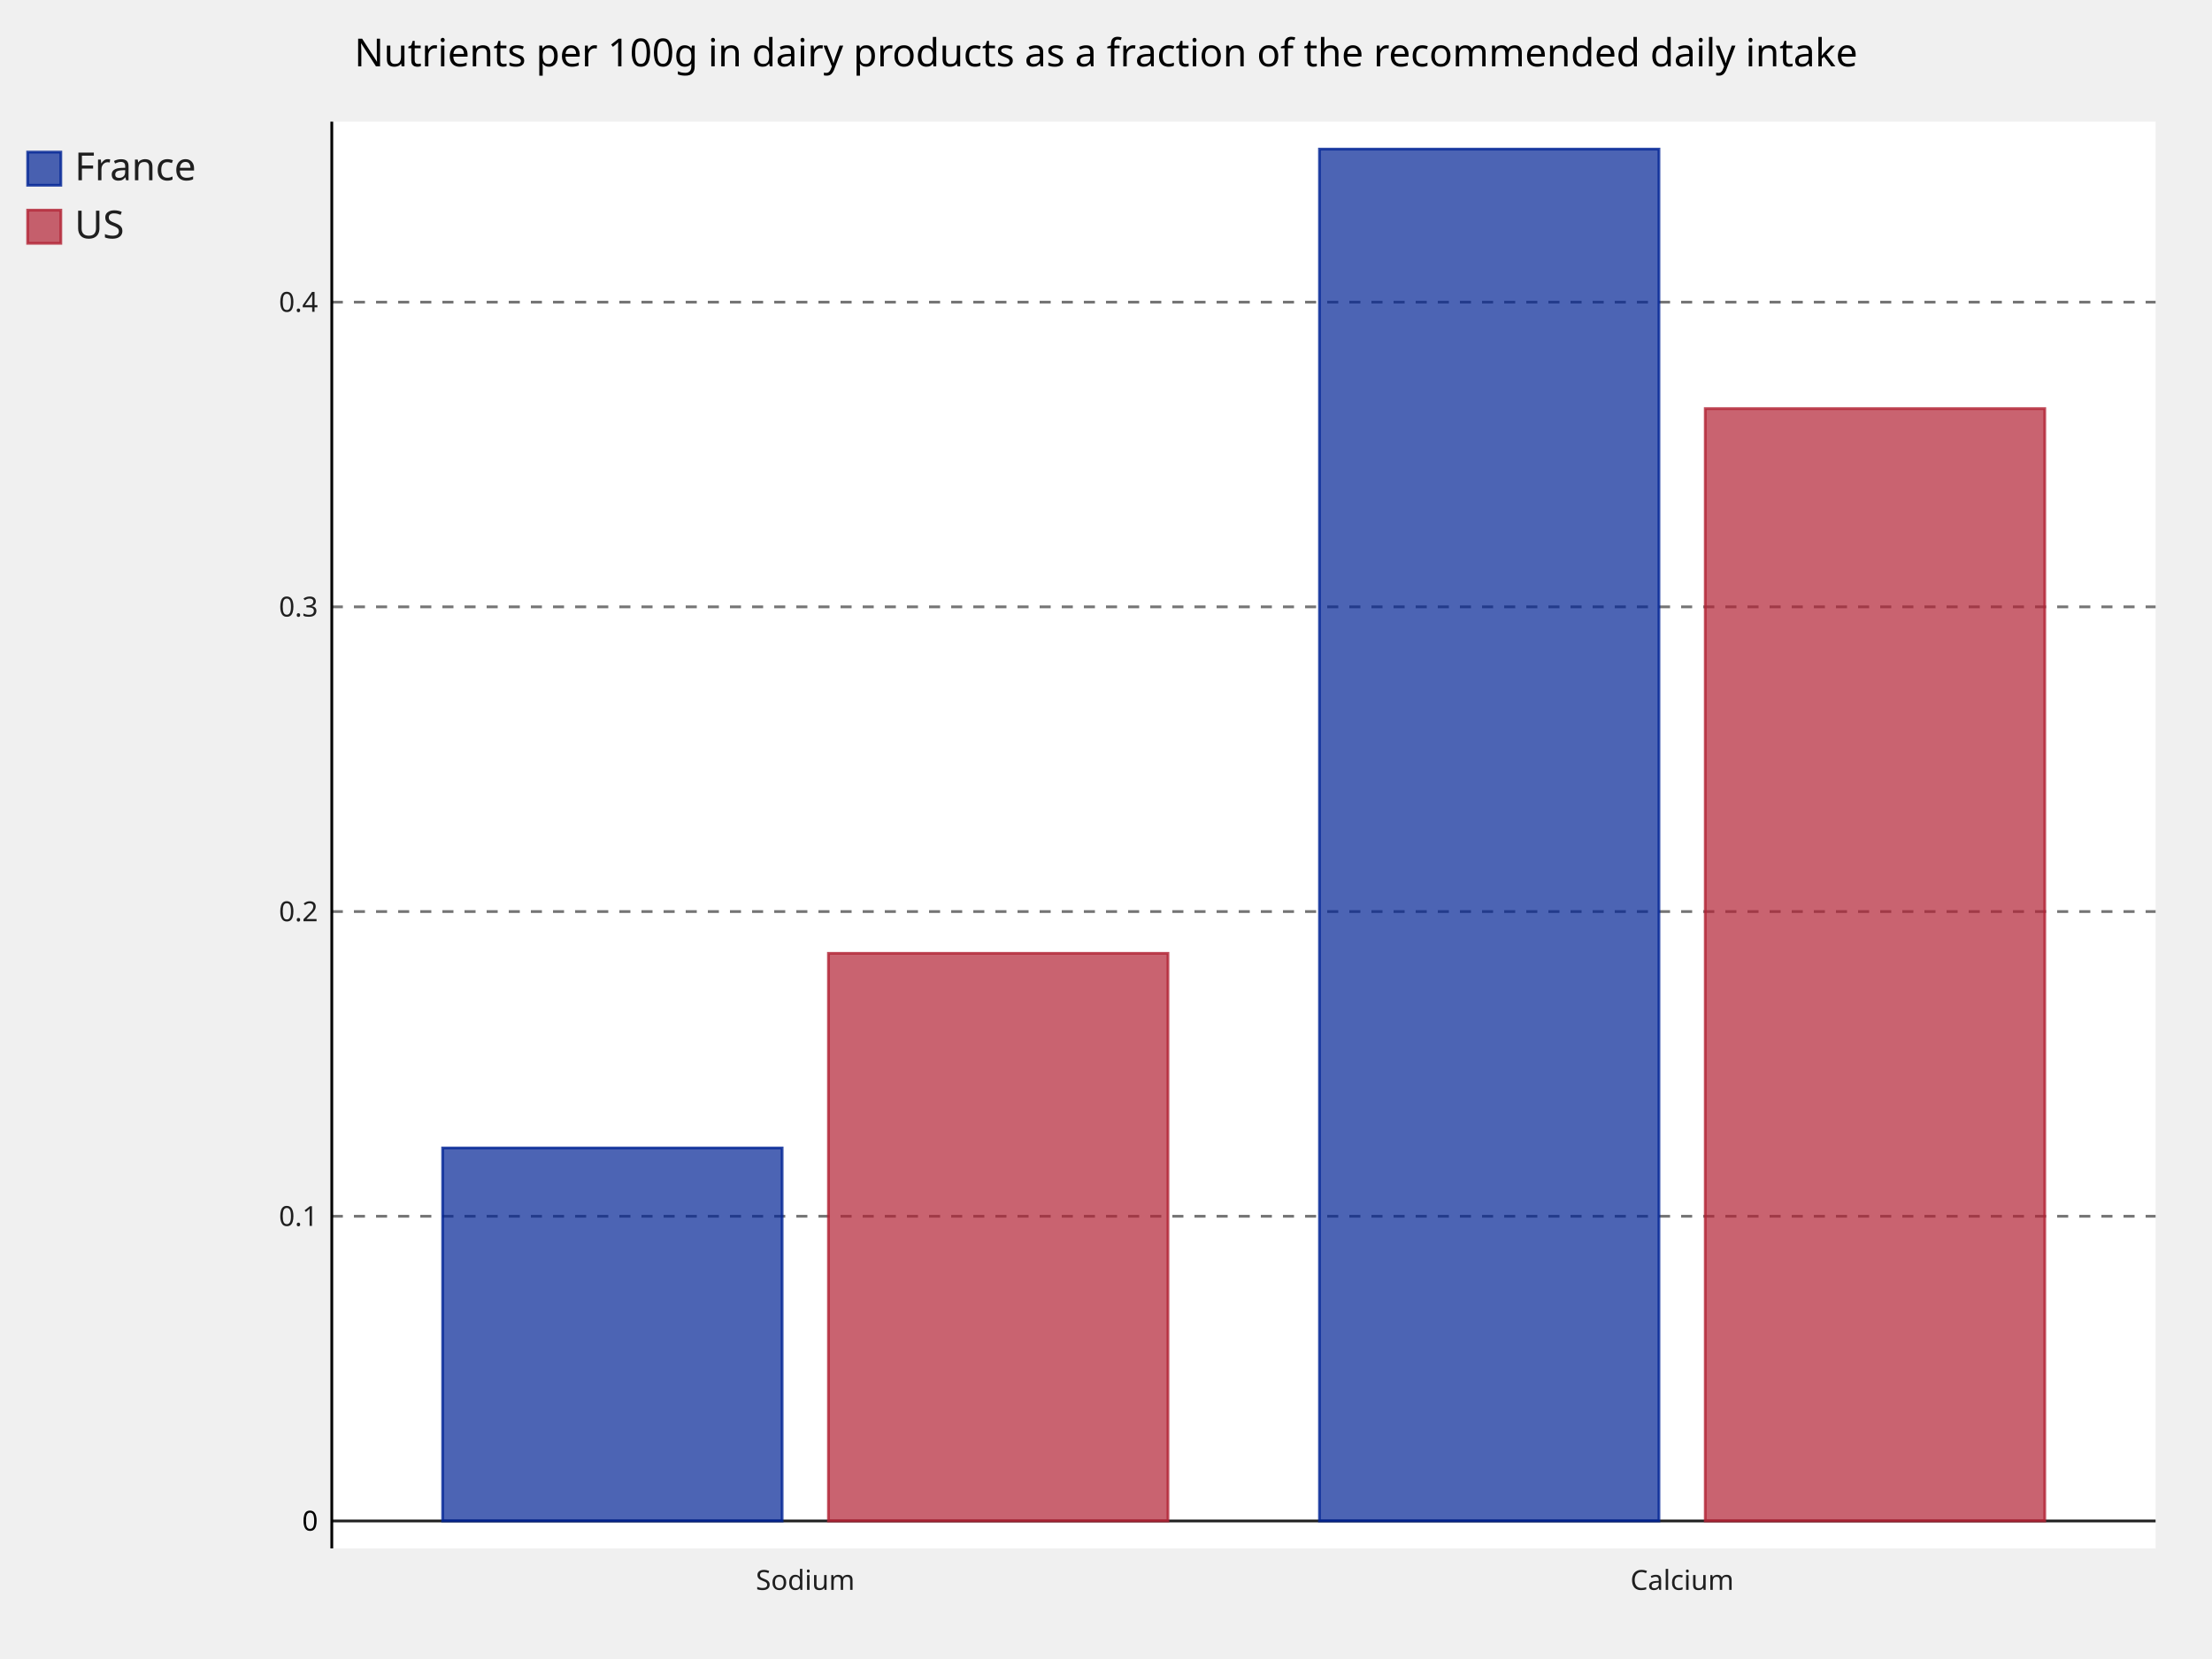
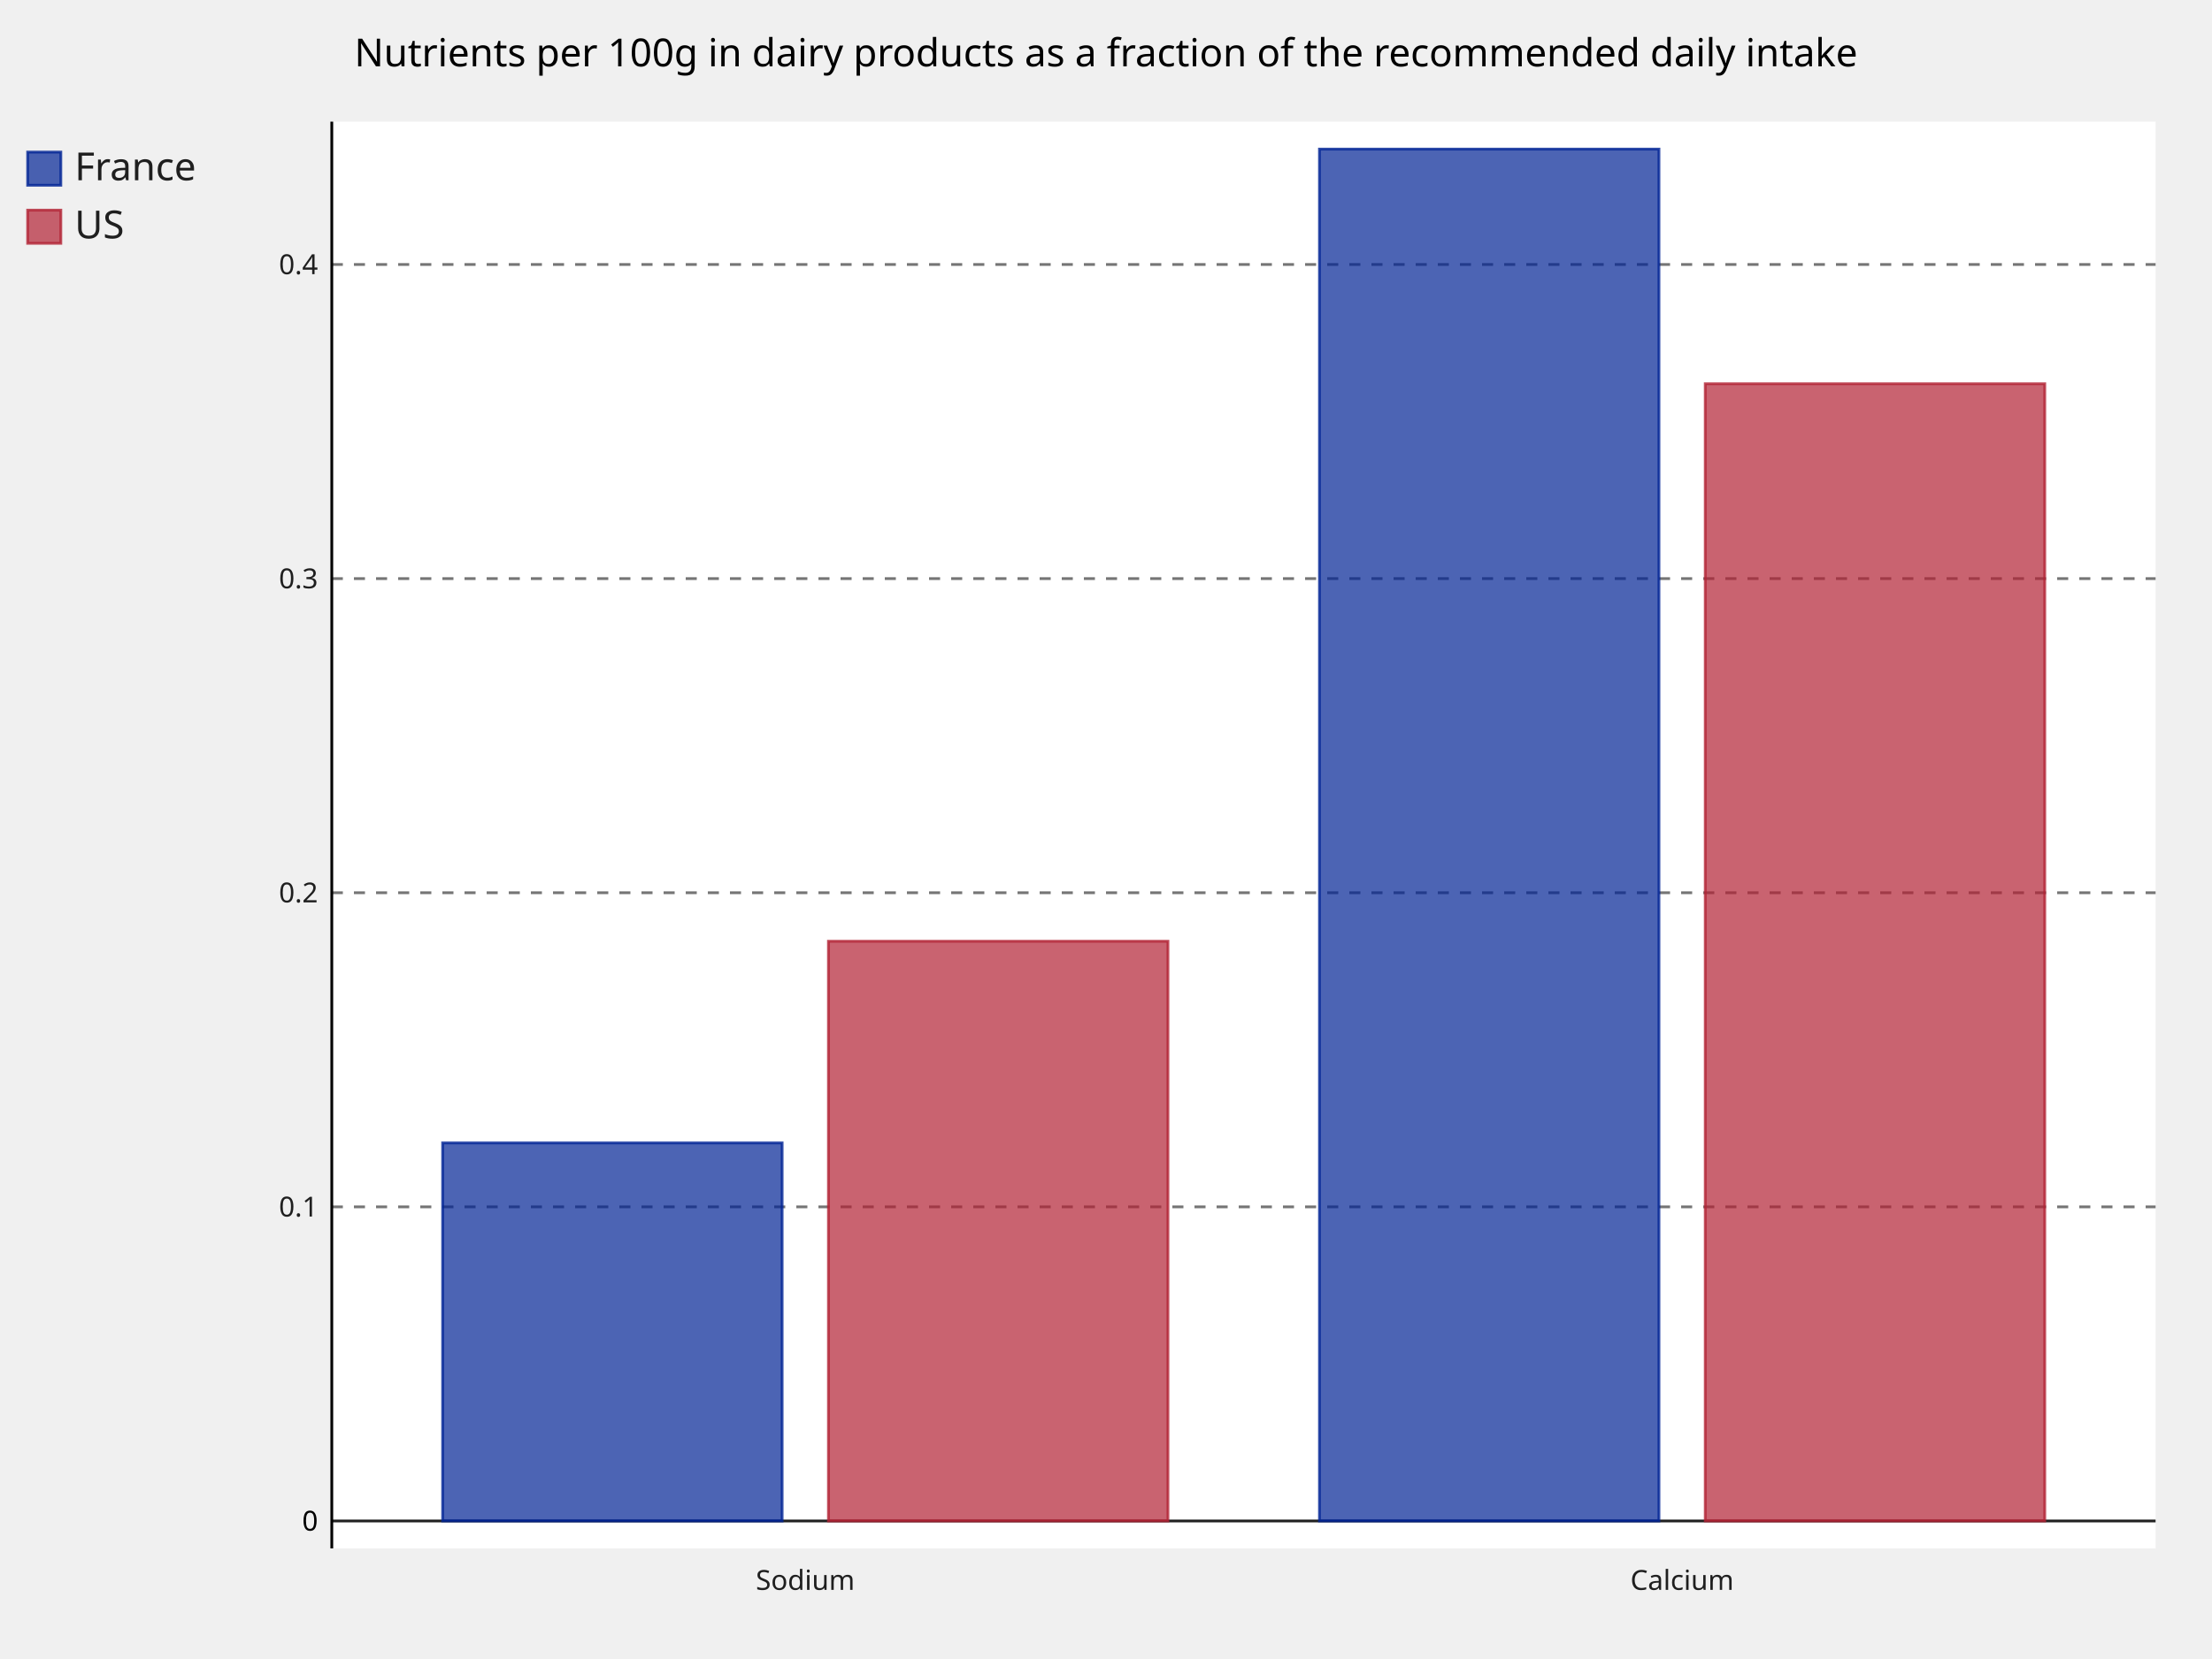
- <svg xmlns="http://www.w3.org/2000/svg" id="chart-ed9ace37-4c96-4fc5-9e3d-181b00cf44fc" class="pygal-chart" viewBox="0 0 800 600">
+ <svg xmlns="http://www.w3.org/2000/svg" id="chart-201de6d1-c68d-4054-8f34-b6fd98db17e6" class="pygal-chart" viewBox="0 0 800 600">
  <defs>
-     <style type="text/css">#chart-ed9ace37-4c96-4fc5-9e3d-181b00cf44fc{-webkit-user-select:none;-webkit-font-smoothing:antialiased;font-family:Muli}#chart-ed9ace37-4c96-4fc5-9e3d-181b00cf44fc .title{font-family:Muli;font-size:14px}#chart-ed9ace37-4c96-4fc5-9e3d-181b00cf44fc .legends .legend text{font-family:Muli;font-size:14px}#chart-ed9ace37-4c96-4fc5-9e3d-181b00cf44fc .axis text{font-family:Muli;font-size:10px}#chart-ed9ace37-4c96-4fc5-9e3d-181b00cf44fc .axis text.major{font-family:Muli;font-size:10px}#chart-ed9ace37-4c96-4fc5-9e3d-181b00cf44fc .text-overlay text.value{font-family:Muli;font-size:16px}#chart-ed9ace37-4c96-4fc5-9e3d-181b00cf44fc .text-overlay text.label{font-family:Muli;font-size:10px}#chart-ed9ace37-4c96-4fc5-9e3d-181b00cf44fc .tooltip{font-family:Muli;font-size:14px}#chart-ed9ace37-4c96-4fc5-9e3d-181b00cf44fc text.no_data{font-family:Muli;font-size:64px}
- #chart-ed9ace37-4c96-4fc5-9e3d-181b00cf44fc{background-color:transparent}#chart-ed9ace37-4c96-4fc5-9e3d-181b00cf44fc path,#chart-ed9ace37-4c96-4fc5-9e3d-181b00cf44fc line,#chart-ed9ace37-4c96-4fc5-9e3d-181b00cf44fc rect,#chart-ed9ace37-4c96-4fc5-9e3d-181b00cf44fc circle{-webkit-transition:400ms ease-in;-moz-transition:400ms ease-in;transition:400ms ease-in}#chart-ed9ace37-4c96-4fc5-9e3d-181b00cf44fc .graph &gt; .background{fill:transparent}#chart-ed9ace37-4c96-4fc5-9e3d-181b00cf44fc .plot &gt; .background{fill:#FFFFFF}#chart-ed9ace37-4c96-4fc5-9e3d-181b00cf44fc .graph{fill:rgba(0,0,0,.87)}#chart-ed9ace37-4c96-4fc5-9e3d-181b00cf44fc text.no_data{fill:rgba(0,0,0,1)}#chart-ed9ace37-4c96-4fc5-9e3d-181b00cf44fc .title{fill:rgba(0,0,0,1)}#chart-ed9ace37-4c96-4fc5-9e3d-181b00cf44fc .legends .legend text{fill:rgba(0,0,0,.87)}#chart-ed9ace37-4c96-4fc5-9e3d-181b00cf44fc .legends .legend:hover text{fill:rgba(0,0,0,1)}#chart-ed9ace37-4c96-4fc5-9e3d-181b00cf44fc .axis .line{stroke:rgba(0,0,0,1)}#chart-ed9ace37-4c96-4fc5-9e3d-181b00cf44fc .axis .guide.line{stroke:rgba(0,0,0,.54)}#chart-ed9ace37-4c96-4fc5-9e3d-181b00cf44fc .axis .major.line{stroke:rgba(0,0,0,.87)}#chart-ed9ace37-4c96-4fc5-9e3d-181b00cf44fc .axis text.major{fill:rgba(0,0,0,1)}#chart-ed9ace37-4c96-4fc5-9e3d-181b00cf44fc .axis.y .guides:hover .guide.line,#chart-ed9ace37-4c96-4fc5-9e3d-181b00cf44fc .line-graph .axis.x .guides:hover .guide.line,#chart-ed9ace37-4c96-4fc5-9e3d-181b00cf44fc .stackedline-graph .axis.x .guides:hover .guide.line,#chart-ed9ace37-4c96-4fc5-9e3d-181b00cf44fc .xy-graph .axis.x .guides:hover .guide.line{stroke:rgba(0,0,0,1)}#chart-ed9ace37-4c96-4fc5-9e3d-181b00cf44fc .axis .guides:hover text{fill:rgba(0,0,0,1)}#chart-ed9ace37-4c96-4fc5-9e3d-181b00cf44fc .reactive{fill-opacity:.7;stroke-opacity:.8}#chart-ed9ace37-4c96-4fc5-9e3d-181b00cf44fc .ci{stroke:rgba(0,0,0,.87)}#chart-ed9ace37-4c96-4fc5-9e3d-181b00cf44fc .reactive.active,#chart-ed9ace37-4c96-4fc5-9e3d-181b00cf44fc .active .reactive{fill-opacity:.95;stroke-opacity:.9;stroke-width:4}#chart-ed9ace37-4c96-4fc5-9e3d-181b00cf44fc .ci .reactive.active{stroke-width:1.5}#chart-ed9ace37-4c96-4fc5-9e3d-181b00cf44fc .series text{fill:rgba(0,0,0,1)}#chart-ed9ace37-4c96-4fc5-9e3d-181b00cf44fc .tooltip rect{fill:#FFFFFF;stroke:rgba(0,0,0,1);-webkit-transition:opacity 400ms ease-in;-moz-transition:opacity 400ms ease-in;transition:opacity 400ms ease-in}#chart-ed9ace37-4c96-4fc5-9e3d-181b00cf44fc .tooltip .label{fill:rgba(0,0,0,.87)}#chart-ed9ace37-4c96-4fc5-9e3d-181b00cf44fc .tooltip .label{fill:rgba(0,0,0,.87)}#chart-ed9ace37-4c96-4fc5-9e3d-181b00cf44fc .tooltip .legend{font-size:.8em;fill:rgba(0,0,0,.54)}#chart-ed9ace37-4c96-4fc5-9e3d-181b00cf44fc .tooltip .x_label{font-size:.6em;fill:rgba(0,0,0,1)}#chart-ed9ace37-4c96-4fc5-9e3d-181b00cf44fc .tooltip .xlink{font-size:.5em;text-decoration:underline}#chart-ed9ace37-4c96-4fc5-9e3d-181b00cf44fc .tooltip .value{font-size:1.5em}#chart-ed9ace37-4c96-4fc5-9e3d-181b00cf44fc .bound{font-size:.5em}#chart-ed9ace37-4c96-4fc5-9e3d-181b00cf44fc .max-value{font-size:.75em;fill:rgba(0,0,0,.54)}#chart-ed9ace37-4c96-4fc5-9e3d-181b00cf44fc .map-element{fill:#FFFFFF;stroke:rgba(0,0,0,.54) !important}#chart-ed9ace37-4c96-4fc5-9e3d-181b00cf44fc .map-element .reactive{fill-opacity:inherit;stroke-opacity:inherit}#chart-ed9ace37-4c96-4fc5-9e3d-181b00cf44fc .color-0,#chart-ed9ace37-4c96-4fc5-9e3d-181b00cf44fc .color-0 a:visited{stroke:#002395;fill:#002395}#chart-ed9ace37-4c96-4fc5-9e3d-181b00cf44fc .color-1,#chart-ed9ace37-4c96-4fc5-9e3d-181b00cf44fc .color-1 a:visited{stroke:#B22234;fill:#B22234}#chart-ed9ace37-4c96-4fc5-9e3d-181b00cf44fc .text-overlay .color-0 text{fill:black}#chart-ed9ace37-4c96-4fc5-9e3d-181b00cf44fc .text-overlay .color-1 text{fill:black}
- #chart-ed9ace37-4c96-4fc5-9e3d-181b00cf44fc text.no_data{text-anchor:middle}#chart-ed9ace37-4c96-4fc5-9e3d-181b00cf44fc .guide.line{fill:none}#chart-ed9ace37-4c96-4fc5-9e3d-181b00cf44fc .centered{text-anchor:middle}#chart-ed9ace37-4c96-4fc5-9e3d-181b00cf44fc .title{text-anchor:middle}#chart-ed9ace37-4c96-4fc5-9e3d-181b00cf44fc .legends .legend text{fill-opacity:1}#chart-ed9ace37-4c96-4fc5-9e3d-181b00cf44fc .axis.x text{text-anchor:middle}#chart-ed9ace37-4c96-4fc5-9e3d-181b00cf44fc .axis.x:not(.web) text[transform]{text-anchor:start}#chart-ed9ace37-4c96-4fc5-9e3d-181b00cf44fc .axis.x:not(.web) text[transform].backwards{text-anchor:end}#chart-ed9ace37-4c96-4fc5-9e3d-181b00cf44fc .axis.y text{text-anchor:end}#chart-ed9ace37-4c96-4fc5-9e3d-181b00cf44fc .axis.y text[transform].backwards{text-anchor:start}#chart-ed9ace37-4c96-4fc5-9e3d-181b00cf44fc .axis.y2 text{text-anchor:start}#chart-ed9ace37-4c96-4fc5-9e3d-181b00cf44fc .axis.y2 text[transform].backwards{text-anchor:end}#chart-ed9ace37-4c96-4fc5-9e3d-181b00cf44fc .axis .guide.line{stroke-dasharray:4,4}#chart-ed9ace37-4c96-4fc5-9e3d-181b00cf44fc .axis .major.guide.line{stroke-dasharray:6,6}#chart-ed9ace37-4c96-4fc5-9e3d-181b00cf44fc .horizontal .axis.y .guide.line,#chart-ed9ace37-4c96-4fc5-9e3d-181b00cf44fc .horizontal .axis.y2 .guide.line,#chart-ed9ace37-4c96-4fc5-9e3d-181b00cf44fc .vertical .axis.x .guide.line{opacity:0}#chart-ed9ace37-4c96-4fc5-9e3d-181b00cf44fc .horizontal .axis.always_show .guide.line,#chart-ed9ace37-4c96-4fc5-9e3d-181b00cf44fc .vertical .axis.always_show .guide.line{opacity:1 !important}#chart-ed9ace37-4c96-4fc5-9e3d-181b00cf44fc .axis.y .guides:hover .guide.line,#chart-ed9ace37-4c96-4fc5-9e3d-181b00cf44fc .axis.y2 .guides:hover .guide.line,#chart-ed9ace37-4c96-4fc5-9e3d-181b00cf44fc .axis.x .guides:hover .guide.line{opacity:1}#chart-ed9ace37-4c96-4fc5-9e3d-181b00cf44fc .axis .guides:hover text{opacity:1}#chart-ed9ace37-4c96-4fc5-9e3d-181b00cf44fc .nofill{fill:none}#chart-ed9ace37-4c96-4fc5-9e3d-181b00cf44fc .subtle-fill{fill-opacity:.2}#chart-ed9ace37-4c96-4fc5-9e3d-181b00cf44fc .dot{stroke-width:1px;fill-opacity:1}#chart-ed9ace37-4c96-4fc5-9e3d-181b00cf44fc .dot.active{stroke-width:5px}#chart-ed9ace37-4c96-4fc5-9e3d-181b00cf44fc .dot.negative{fill:transparent}#chart-ed9ace37-4c96-4fc5-9e3d-181b00cf44fc text,#chart-ed9ace37-4c96-4fc5-9e3d-181b00cf44fc tspan{stroke:none !important}#chart-ed9ace37-4c96-4fc5-9e3d-181b00cf44fc .series text.active{opacity:1}#chart-ed9ace37-4c96-4fc5-9e3d-181b00cf44fc .tooltip rect{fill-opacity:.95;stroke-width:.5}#chart-ed9ace37-4c96-4fc5-9e3d-181b00cf44fc .tooltip text{fill-opacity:1}#chart-ed9ace37-4c96-4fc5-9e3d-181b00cf44fc .showable{visibility:hidden}#chart-ed9ace37-4c96-4fc5-9e3d-181b00cf44fc .showable.shown{visibility:visible}#chart-ed9ace37-4c96-4fc5-9e3d-181b00cf44fc .gauge-background{fill:rgba(229,229,229,1);stroke:none}#chart-ed9ace37-4c96-4fc5-9e3d-181b00cf44fc .bg-lines{stroke:transparent;stroke-width:2px}</style>
+     <style type="text/css">#chart-201de6d1-c68d-4054-8f34-b6fd98db17e6{-webkit-user-select:none;-webkit-font-smoothing:antialiased;font-family:Muli}#chart-201de6d1-c68d-4054-8f34-b6fd98db17e6 .title{font-family:Muli;font-size:14px}#chart-201de6d1-c68d-4054-8f34-b6fd98db17e6 .legends .legend text{font-family:Muli;font-size:14px}#chart-201de6d1-c68d-4054-8f34-b6fd98db17e6 .axis text{font-family:Muli;font-size:10px}#chart-201de6d1-c68d-4054-8f34-b6fd98db17e6 .axis text.major{font-family:Muli;font-size:10px}#chart-201de6d1-c68d-4054-8f34-b6fd98db17e6 .text-overlay text.value{font-family:Muli;font-size:16px}#chart-201de6d1-c68d-4054-8f34-b6fd98db17e6 .text-overlay text.label{font-family:Muli;font-size:10px}#chart-201de6d1-c68d-4054-8f34-b6fd98db17e6 .tooltip{font-family:Muli;font-size:14px}#chart-201de6d1-c68d-4054-8f34-b6fd98db17e6 text.no_data{font-family:Muli;font-size:64px}
+ #chart-201de6d1-c68d-4054-8f34-b6fd98db17e6{background-color:transparent}#chart-201de6d1-c68d-4054-8f34-b6fd98db17e6 path,#chart-201de6d1-c68d-4054-8f34-b6fd98db17e6 line,#chart-201de6d1-c68d-4054-8f34-b6fd98db17e6 rect,#chart-201de6d1-c68d-4054-8f34-b6fd98db17e6 circle{-webkit-transition:400ms ease-in;-moz-transition:400ms ease-in;transition:400ms ease-in}#chart-201de6d1-c68d-4054-8f34-b6fd98db17e6 .graph &gt; .background{fill:transparent}#chart-201de6d1-c68d-4054-8f34-b6fd98db17e6 .plot &gt; .background{fill:#FFFFFF}#chart-201de6d1-c68d-4054-8f34-b6fd98db17e6 .graph{fill:rgba(0,0,0,.87)}#chart-201de6d1-c68d-4054-8f34-b6fd98db17e6 text.no_data{fill:rgba(0,0,0,1)}#chart-201de6d1-c68d-4054-8f34-b6fd98db17e6 .title{fill:rgba(0,0,0,1)}#chart-201de6d1-c68d-4054-8f34-b6fd98db17e6 .legends .legend text{fill:rgba(0,0,0,.87)}#chart-201de6d1-c68d-4054-8f34-b6fd98db17e6 .legends .legend:hover text{fill:rgba(0,0,0,1)}#chart-201de6d1-c68d-4054-8f34-b6fd98db17e6 .axis .line{stroke:rgba(0,0,0,1)}#chart-201de6d1-c68d-4054-8f34-b6fd98db17e6 .axis .guide.line{stroke:rgba(0,0,0,.54)}#chart-201de6d1-c68d-4054-8f34-b6fd98db17e6 .axis .major.line{stroke:rgba(0,0,0,.87)}#chart-201de6d1-c68d-4054-8f34-b6fd98db17e6 .axis text.major{fill:rgba(0,0,0,1)}#chart-201de6d1-c68d-4054-8f34-b6fd98db17e6 .axis.y .guides:hover .guide.line,#chart-201de6d1-c68d-4054-8f34-b6fd98db17e6 .line-graph .axis.x .guides:hover .guide.line,#chart-201de6d1-c68d-4054-8f34-b6fd98db17e6 .stackedline-graph .axis.x .guides:hover .guide.line,#chart-201de6d1-c68d-4054-8f34-b6fd98db17e6 .xy-graph .axis.x .guides:hover .guide.line{stroke:rgba(0,0,0,1)}#chart-201de6d1-c68d-4054-8f34-b6fd98db17e6 .axis .guides:hover text{fill:rgba(0,0,0,1)}#chart-201de6d1-c68d-4054-8f34-b6fd98db17e6 .reactive{fill-opacity:.7;stroke-opacity:.8}#chart-201de6d1-c68d-4054-8f34-b6fd98db17e6 .ci{stroke:rgba(0,0,0,.87)}#chart-201de6d1-c68d-4054-8f34-b6fd98db17e6 .reactive.active,#chart-201de6d1-c68d-4054-8f34-b6fd98db17e6 .active .reactive{fill-opacity:.95;stroke-opacity:.9;stroke-width:4}#chart-201de6d1-c68d-4054-8f34-b6fd98db17e6 .ci .reactive.active{stroke-width:1.5}#chart-201de6d1-c68d-4054-8f34-b6fd98db17e6 .series text{fill:rgba(0,0,0,1)}#chart-201de6d1-c68d-4054-8f34-b6fd98db17e6 .tooltip rect{fill:#FFFFFF;stroke:rgba(0,0,0,1);-webkit-transition:opacity 400ms ease-in;-moz-transition:opacity 400ms ease-in;transition:opacity 400ms ease-in}#chart-201de6d1-c68d-4054-8f34-b6fd98db17e6 .tooltip .label{fill:rgba(0,0,0,.87)}#chart-201de6d1-c68d-4054-8f34-b6fd98db17e6 .tooltip .label{fill:rgba(0,0,0,.87)}#chart-201de6d1-c68d-4054-8f34-b6fd98db17e6 .tooltip .legend{font-size:.8em;fill:rgba(0,0,0,.54)}#chart-201de6d1-c68d-4054-8f34-b6fd98db17e6 .tooltip .x_label{font-size:.6em;fill:rgba(0,0,0,1)}#chart-201de6d1-c68d-4054-8f34-b6fd98db17e6 .tooltip .xlink{font-size:.5em;text-decoration:underline}#chart-201de6d1-c68d-4054-8f34-b6fd98db17e6 .tooltip .value{font-size:1.5em}#chart-201de6d1-c68d-4054-8f34-b6fd98db17e6 .bound{font-size:.5em}#chart-201de6d1-c68d-4054-8f34-b6fd98db17e6 .max-value{font-size:.75em;fill:rgba(0,0,0,.54)}#chart-201de6d1-c68d-4054-8f34-b6fd98db17e6 .map-element{fill:#FFFFFF;stroke:rgba(0,0,0,.54) !important}#chart-201de6d1-c68d-4054-8f34-b6fd98db17e6 .map-element .reactive{fill-opacity:inherit;stroke-opacity:inherit}#chart-201de6d1-c68d-4054-8f34-b6fd98db17e6 .color-0,#chart-201de6d1-c68d-4054-8f34-b6fd98db17e6 .color-0 a:visited{stroke:#002395;fill:#002395}#chart-201de6d1-c68d-4054-8f34-b6fd98db17e6 .color-1,#chart-201de6d1-c68d-4054-8f34-b6fd98db17e6 .color-1 a:visited{stroke:#B22234;fill:#B22234}#chart-201de6d1-c68d-4054-8f34-b6fd98db17e6 .text-overlay .color-0 text{fill:black}#chart-201de6d1-c68d-4054-8f34-b6fd98db17e6 .text-overlay .color-1 text{fill:black}
+ #chart-201de6d1-c68d-4054-8f34-b6fd98db17e6 text.no_data{text-anchor:middle}#chart-201de6d1-c68d-4054-8f34-b6fd98db17e6 .guide.line{fill:none}#chart-201de6d1-c68d-4054-8f34-b6fd98db17e6 .centered{text-anchor:middle}#chart-201de6d1-c68d-4054-8f34-b6fd98db17e6 .title{text-anchor:middle}#chart-201de6d1-c68d-4054-8f34-b6fd98db17e6 .legends .legend text{fill-opacity:1}#chart-201de6d1-c68d-4054-8f34-b6fd98db17e6 .axis.x text{text-anchor:middle}#chart-201de6d1-c68d-4054-8f34-b6fd98db17e6 .axis.x:not(.web) text[transform]{text-anchor:start}#chart-201de6d1-c68d-4054-8f34-b6fd98db17e6 .axis.x:not(.web) text[transform].backwards{text-anchor:end}#chart-201de6d1-c68d-4054-8f34-b6fd98db17e6 .axis.y text{text-anchor:end}#chart-201de6d1-c68d-4054-8f34-b6fd98db17e6 .axis.y text[transform].backwards{text-anchor:start}#chart-201de6d1-c68d-4054-8f34-b6fd98db17e6 .axis.y2 text{text-anchor:start}#chart-201de6d1-c68d-4054-8f34-b6fd98db17e6 .axis.y2 text[transform].backwards{text-anchor:end}#chart-201de6d1-c68d-4054-8f34-b6fd98db17e6 .axis .guide.line{stroke-dasharray:4,4}#chart-201de6d1-c68d-4054-8f34-b6fd98db17e6 .axis .major.guide.line{stroke-dasharray:6,6}#chart-201de6d1-c68d-4054-8f34-b6fd98db17e6 .horizontal .axis.y .guide.line,#chart-201de6d1-c68d-4054-8f34-b6fd98db17e6 .horizontal .axis.y2 .guide.line,#chart-201de6d1-c68d-4054-8f34-b6fd98db17e6 .vertical .axis.x .guide.line{opacity:0}#chart-201de6d1-c68d-4054-8f34-b6fd98db17e6 .horizontal .axis.always_show .guide.line,#chart-201de6d1-c68d-4054-8f34-b6fd98db17e6 .vertical .axis.always_show .guide.line{opacity:1 !important}#chart-201de6d1-c68d-4054-8f34-b6fd98db17e6 .axis.y .guides:hover .guide.line,#chart-201de6d1-c68d-4054-8f34-b6fd98db17e6 .axis.y2 .guides:hover .guide.line,#chart-201de6d1-c68d-4054-8f34-b6fd98db17e6 .axis.x .guides:hover .guide.line{opacity:1}#chart-201de6d1-c68d-4054-8f34-b6fd98db17e6 .axis .guides:hover text{opacity:1}#chart-201de6d1-c68d-4054-8f34-b6fd98db17e6 .nofill{fill:none}#chart-201de6d1-c68d-4054-8f34-b6fd98db17e6 .subtle-fill{fill-opacity:.2}#chart-201de6d1-c68d-4054-8f34-b6fd98db17e6 .dot{stroke-width:1px;fill-opacity:1}#chart-201de6d1-c68d-4054-8f34-b6fd98db17e6 .dot.active{stroke-width:5px}#chart-201de6d1-c68d-4054-8f34-b6fd98db17e6 .dot.negative{fill:transparent}#chart-201de6d1-c68d-4054-8f34-b6fd98db17e6 text,#chart-201de6d1-c68d-4054-8f34-b6fd98db17e6 tspan{stroke:none !important}#chart-201de6d1-c68d-4054-8f34-b6fd98db17e6 .series text.active{opacity:1}#chart-201de6d1-c68d-4054-8f34-b6fd98db17e6 .tooltip rect{fill-opacity:.95;stroke-width:.5}#chart-201de6d1-c68d-4054-8f34-b6fd98db17e6 .tooltip text{fill-opacity:1}#chart-201de6d1-c68d-4054-8f34-b6fd98db17e6 .showable{visibility:hidden}#chart-201de6d1-c68d-4054-8f34-b6fd98db17e6 .showable.shown{visibility:visible}#chart-201de6d1-c68d-4054-8f34-b6fd98db17e6 .gauge-background{fill:rgba(229,229,229,1);stroke:none}#chart-201de6d1-c68d-4054-8f34-b6fd98db17e6 .bg-lines{stroke:transparent;stroke-width:2px}</style>
  </defs>
  <g class="graph bar-graph vertical">
    <rect class="background" height="600" width="800" x="0" y="0" />
    <g class="plot" transform="translate(120, 44)">
      <rect class="background" height="516" width="659.6" x="0" y="0" />
      <g class="axis y always_show">
        <g class="guides">
          <path class="axis major line" d="M0 506.077 h659.6" />
          <text class="major" x="-5" y="509.577">0</text>
        </g>
        <g class="guides">
-           <path class="guide line" d="M0 395.876 h659.6" />
-           <text class="" x="-5" y="399.376">0.1</text>
+           <path class="guide line" d="M0 392.472 h659.6" />
+           <text class="" x="-5" y="395.972">0.1</text>
        </g>
        <g class="guides">
-           <path class="guide line" d="M0 285.676 h659.6" />
-           <text class="" x="-5" y="289.176">0.2</text>
+           <path class="guide line" d="M0 278.867 h659.6" />
+           <text class="" x="-5" y="282.367">0.2</text>
        </g>
        <g class="guides">
-           <path class="guide line" d="M0 175.475 h659.6" />
-           <text class="" x="-5" y="178.975">0.3</text>
+           <path class="guide line" d="M0 165.263 h659.6" />
+           <text class="" x="-5" y="168.763">0.3</text>
        </g>
        <g class="guides">
-           <path class="guide line" d="M0 65.274 h659.6" />
-           <text class="" x="-5" y="68.774">0.4</text>
+           <path class="guide line" d="M0 51.658 h659.6" />
+           <text class="" x="-5" y="55.158">0.4</text>
        </g>
      </g>
      <g class="axis x">
        <path class="line" d="M0 0 v516" />
        <g class="guides">
          <path class="guide line" d="M171.242 0 v516" />
          <text class="" x="171.242" y="531.0">Sodium</text>
        </g>
        <g class="guides">
          <path class="guide line" d="M488.358 0 v516" />
          <text class="" x="488.358" y="531.0">Calcium</text>
        </g>
      </g>
      <g class="series serie-0 color-0">
        <g class="bars">
          <g class="bar">
-             <rect class="rect reactive tooltip-trigger" height="134.903" rx="0" ry="0" width="122.787" x="40.083" y="371.174" />
+             <rect class="rect reactive tooltip-trigger" height="136.729" rx="0" ry="0" width="122.787" x="40.083" y="369.348" />
          </g>
          <g class="bar">
            <rect class="rect reactive tooltip-trigger" height="496.154" rx="0" ry="0" width="122.787" x="357.199" y="9.923" />
          </g>
        </g>
      </g>
      <g class="series serie-1 color-1">
        <g class="bars">
          <g class="bar">
-             <rect class="rect reactive tooltip-trigger" height="205.296" rx="0" ry="0" width="122.787" x="179.614" y="300.781" />
+             <rect class="rect reactive tooltip-trigger" height="209.663" rx="0" ry="0" width="122.787" x="179.614" y="296.414" />
          </g>
          <g class="bar">
-             <rect class="rect reactive tooltip-trigger" height="402.305" rx="0" ry="0" width="122.787" x="496.73" y="103.772" />
+             <rect class="rect reactive tooltip-trigger" height="411.284" rx="0" ry="0" width="122.787" x="496.73" y="94.793" />
          </g>
        </g>
      </g>
    </g>
    <g class="titles">
      <text class="title plot_title" x="400.0" y="24">Nutrients per 100g in dairy products as a fraction of the recommended daily intake</text>
    </g>
    <g class="plot overlay" transform="translate(120, 44)">
      <g class="series serie-0 color-0" />
      <g class="series serie-1 color-1" />
    </g>
    <g class="plot text-overlay" transform="translate(120, 44)">
      <g class="series serie-0 color-0" />
      <g class="series serie-1 color-1" />
    </g>
    <g class="plot tooltip-overlay" transform="translate(120, 44)">
      <g class="tooltip" style="opacity: 0" transform="translate(0 0)">
        <rect class="tooltip-box" height="0" rx="0" ry="0" width="0" />
        <g class="text" />
      </g>
    </g>
    <g class="legends" transform="translate(10, 54)">
      <g class="legend reactive activate-serie" id="activate-serie-0">
        <rect class="color-0 reactive" height="12" width="12" x="0.0" y="1.0" />
        <text x="17.0" y="11.2">France</text>
      </g>
      <g class="legend reactive activate-serie" id="activate-serie-1">
        <rect class="color-1 reactive" height="12" width="12" x="0.0" y="22.0" />
        <text x="17.0" y="32.2">US</text>
      </g>
    </g>
    <g class="legends" transform="translate(790, 54)" />
  </g>
</svg>
